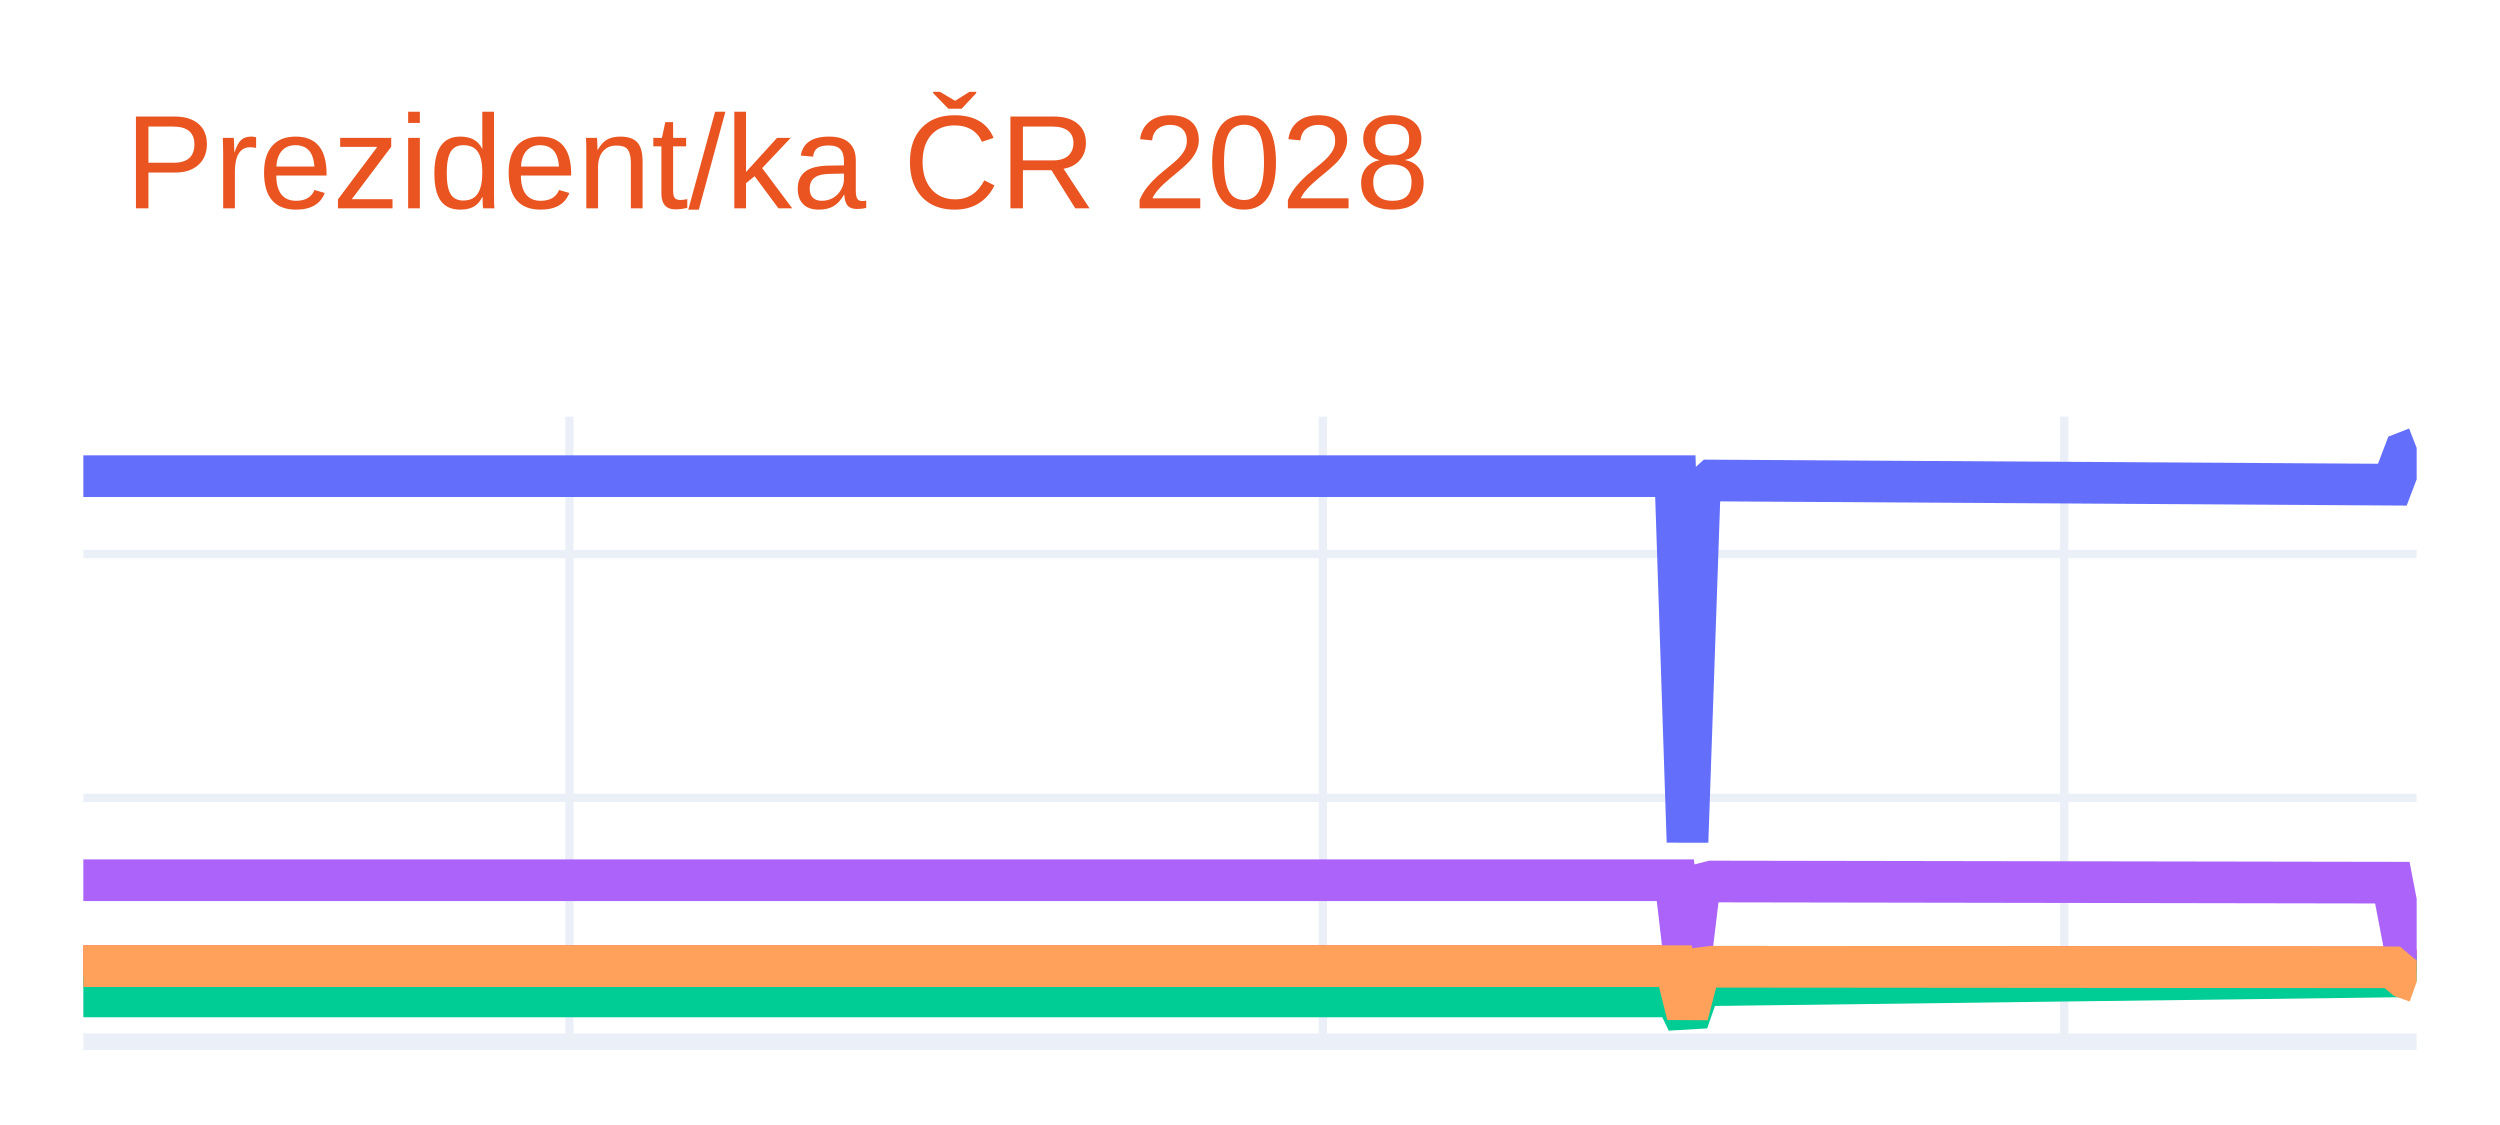
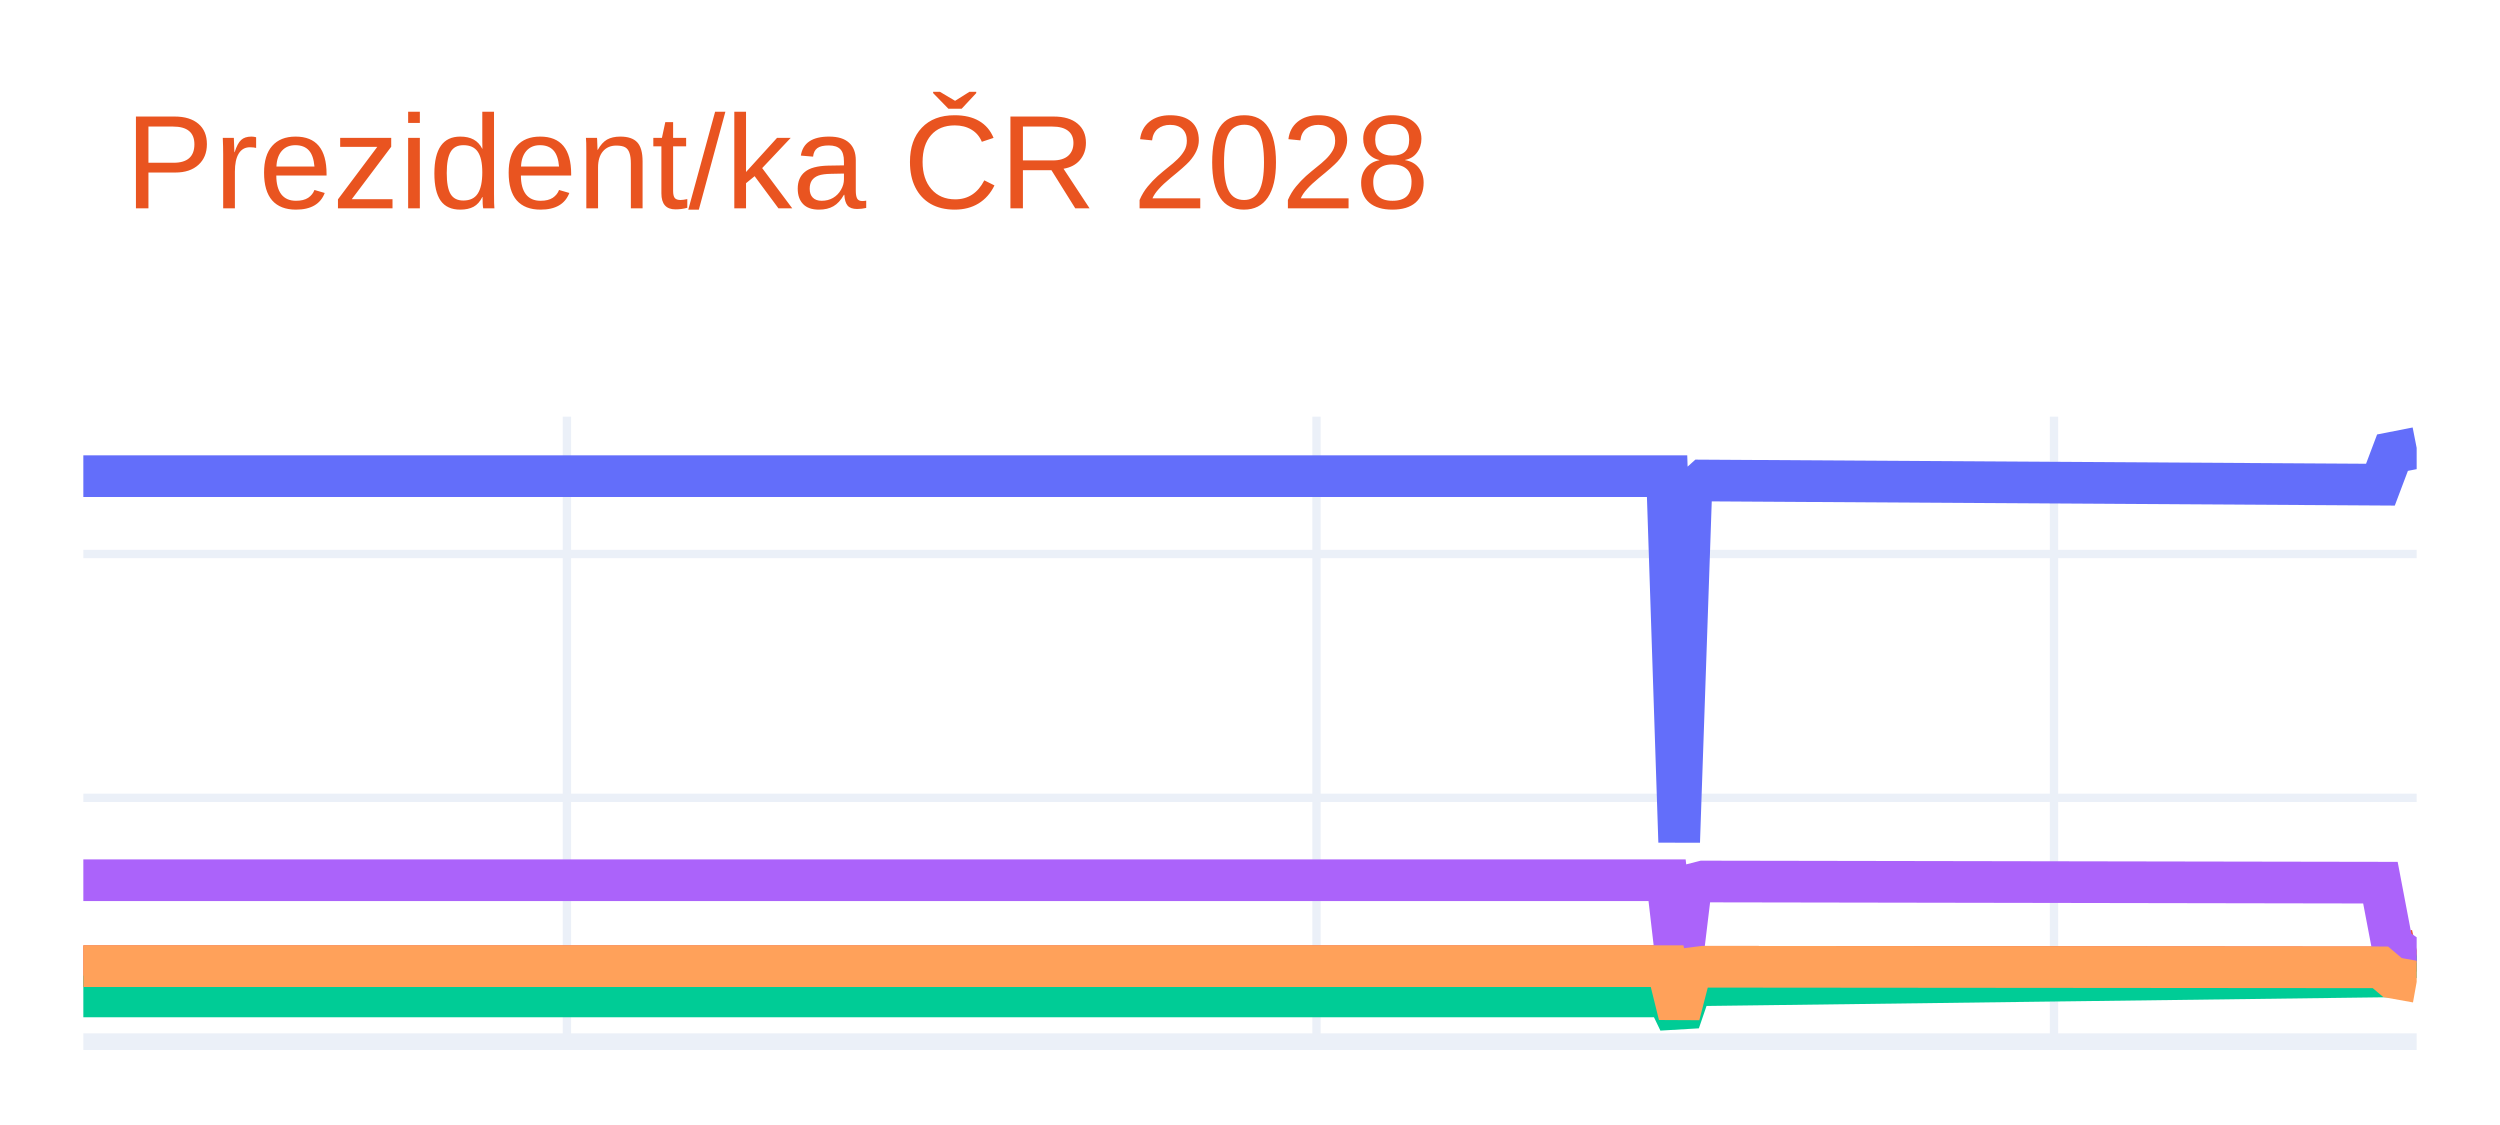
<svg xmlns="http://www.w3.org/2000/svg" class="main-svg" width="300" height="135" style="" viewBox="0 0 300 135">
  <rect x="0" y="0" width="300" height="135" style="fill: rgb(255, 255, 255); fill-opacity: 1;" />
-   <defs id="defs-64855d">
+   <defs id="defs-93ddff">
    <g class="clips">
-       <clipPath id="clip64855dxyplot" class="plotclip">
+       <clipPath id="clip93ddffxyplot" class="plotclip">
        <rect width="280" height="75" />
      </clipPath>
-       <clipPath class="axesclip" id="clip64855dx">
+       <clipPath class="axesclip" id="clip93ddffx">
        <rect x="10" y="0" width="280" height="135" />
      </clipPath>
-       <clipPath class="axesclip" id="clip64855dy">
+       <clipPath class="axesclip" id="clip93ddffy">
        <rect x="0" y="50" width="300" height="75" />
      </clipPath>
-       <clipPath class="axesclip" id="clip64855dxy">
+       <clipPath class="axesclip" id="clip93ddffxy">
        <rect x="10" y="50" width="280" height="75" />
      </clipPath>
    </g>
    <g class="gradients" />
    <g class="patterns" />
  </defs>
  <g class="bglayer" />
  <g class="layer-below">
    <g class="imagelayer" />
    <g class="shapelayer" />
  </g>
  <g class="cartesianlayer">
    <g class="subplot xy">
      <g class="layer-subplot">
        <g class="shapelayer" />
        <g class="imagelayer" />
      </g>
      <g class="minor-gridlayer">
        <g class="x" />
        <g class="y" />
      </g>
      <g class="gridlayer">
        <g class="x">
-           <path class="xgrid crisp" transform="translate(68.33,0)" d="M0,50v75" style="stroke: rgb(235, 240, 248); stroke-opacity: 1; stroke-width: 1px;" />
-           <path class="xgrid crisp" transform="translate(158.75,0)" d="M0,50v75" style="stroke: rgb(235, 240, 248); stroke-opacity: 1; stroke-width: 1px;" />
-           <path class="xgrid crisp" transform="translate(247.71,0)" d="M0,50v75" style="stroke: rgb(235, 240, 248); stroke-opacity: 1; stroke-width: 1px;" />
+           <path class="xgrid crisp" transform="translate(68.03,0)" d="M0,50v75" style="stroke: rgb(235, 240, 248); stroke-opacity: 1; stroke-width: 1px;" />
+           <path class="xgrid crisp" transform="translate(157.98,0)" d="M0,50v75" style="stroke: rgb(235, 240, 248); stroke-opacity: 1; stroke-width: 1px;" />
+           <path class="xgrid crisp" transform="translate(246.48,0)" d="M0,50v75" style="stroke: rgb(235, 240, 248); stroke-opacity: 1; stroke-width: 1px;" />
        </g>
        <g class="y">
          <path class="ygrid crisp" transform="translate(0,95.74)" d="M10,0h280" style="stroke: rgb(235, 240, 248); stroke-opacity: 1; stroke-width: 1px;" />
          <path class="ygrid crisp" transform="translate(0,66.48)" d="M10,0h280" style="stroke: rgb(235, 240, 248); stroke-opacity: 1; stroke-width: 1px;" />
        </g>
      </g>
      <g class="zerolinelayer">
        <path class="yzl zl crisp" transform="translate(0,125)" d="M10,0h280" style="stroke: rgb(235, 240, 248); stroke-opacity: 1; stroke-width: 2px;" />
      </g>
      <path class="xlines-below" />
      <path class="ylines-below" />
      <g class="overlines-below" />
      <g class="xaxislayer-below" />
      <g class="yaxislayer-below" />
      <g class="overaxes-below" />
-       <g class="plot" transform="translate(10,50)" clip-path="url(#clip64855dxyplot)">
+       <g class="plot" transform="translate(10,50)" clip-path="url(#clip93ddffxyplot)">
        <g class="scatterlayer mlayer">
-           <g class="trace scatter trace742a7a" style="stroke-miterlimit: 2; opacity: 1;">
+           <g class="trace scatter traceef2f5f" style="stroke-miterlimit: 2; opacity: 1;">
            <g class="fills" />
            <g class="errorbars" />
            <g class="lines">
-               <path class="js-line" d="M0,7.14L191.04,7.14L192.5,51.04L193.96,8.97L195.42,7.66L277.08,8.16L278.54,4.32L280,3.75" style="vector-effect: none; fill: none; stroke: rgb(99, 110, 250); stroke-opacity: 1; stroke-width: 5px; opacity: 1;" />
+               <path class="js-line" d="M0,7.14L190.05,7.14L191.5,51.04L192.95,8.97L194.4,7.66L275.65,8.16L277.1,4.32L280,3.75" style="vector-effect: none; fill: none; stroke: rgb(99, 110, 250); stroke-opacity: 1; stroke-width: 5px; opacity: 1;" />
            </g>
            <g class="points" />
            <g class="text" />
          </g>
-           <g class="trace scatter trace584e98" style="stroke-miterlimit: 2; opacity: 1;">
+           <g class="trace scatter tracec1579a" style="stroke-miterlimit: 2; opacity: 1;">
            <g class="fills" />
            <g class="errorbars" />
            <g class="lines">
-               <path class="js-line" d="M0,65.94L191.04,65.94L192.5,71.8L193.96,66.19L195.42,66.01L277.08,66.08L278.54,64.69L280,64.03" style="vector-effect: none; fill: none; stroke: rgb(239, 85, 59); stroke-opacity: 1; stroke-width: 5px; opacity: 1;" />
+               <path class="js-line" d="M0,65.94L190.05,65.94L191.5,71.8L192.95,66.19L194.4,66.01L275.65,66.08L277.1,64.69L280,64.03" style="vector-effect: none; fill: none; stroke: rgb(239, 85, 59); stroke-opacity: 1; stroke-width: 5px; opacity: 1;" />
            </g>
            <g class="points" />
            <g class="text" />
          </g>
-           <g class="trace scatter trace8844b8" style="stroke-miterlimit: 2; opacity: 1;">
+           <g class="trace scatter tracec4db05" style="stroke-miterlimit: 2; opacity: 1;">
            <g class="fills" />
            <g class="errorbars" />
            <g class="lines">
-               <path class="js-line" d="M0,69.57L191.04,69.57L192.5,72.59L193.96,68.36L195.42,68.22L277.08,67.18L278.54,65.57L280,64.76" style="vector-effect: none; fill: none; stroke: rgb(0, 204, 150); stroke-opacity: 1; stroke-width: 5px; opacity: 1;" />
+               <path class="js-line" d="M0,69.57L190.05,69.57L191.5,72.59L192.95,68.36L194.4,68.22L275.65,67.18L277.1,65.57L280,64.76" style="vector-effect: none; fill: none; stroke: rgb(0, 204, 150); stroke-opacity: 1; stroke-width: 5px; opacity: 1;" />
            </g>
            <g class="points" />
            <g class="text" />
          </g>
-           <g class="trace scatter traceef14e4" style="stroke-miterlimit: 2; opacity: 1;">
+           <g class="trace scatter tracea3df63" style="stroke-miterlimit: 2; opacity: 1;">
            <g class="fills" />
            <g class="errorbars" />
            <g class="lines">
-               <path class="js-line" d="M0,55.63L191.04,55.63L192.5,68.16L193.96,56.15L195.42,55.78L277.08,55.92L278.54,63.53L280,65.49" style="vector-effect: none; fill: none; stroke: rgb(171, 99, 250); stroke-opacity: 1; stroke-width: 5px; opacity: 1;" />
+               <path class="js-line" d="M0,55.63L190.05,55.63L191.5,68.16L192.95,56.15L194.4,55.78L275.65,55.92L277.1,63.53L280,65.49" style="vector-effect: none; fill: none; stroke: rgb(171, 99, 250); stroke-opacity: 1; stroke-width: 5px; opacity: 1;" />
            </g>
            <g class="points" />
            <g class="text" />
          </g>
-           <g class="trace scatter tracec9b3da" style="stroke-miterlimit: 2; opacity: 1;">
+           <g class="trace scatter trace894d78" style="stroke-miterlimit: 2; opacity: 1;">
            <g class="fills" />
            <g class="errorbars" />
            <g class="lines">
-               <path class="js-line" d="M0,65.94L191.04,65.94L192.5,71.8L193.96,66.19L195.42,66.01L277.08,66.08L278.54,67.31L280,67.83" style="vector-effect: none; fill: none; stroke: rgb(255, 161, 90); stroke-opacity: 1; stroke-width: 5px; opacity: 1;" />
+               <path class="js-line" d="M0,65.94L190.05,65.94L191.5,71.8L192.95,66.19L194.4,66.01L275.65,66.08L277.1,67.31L280,67.83" style="vector-effect: none; fill: none; stroke: rgb(255, 161, 90); stroke-opacity: 1; stroke-width: 5px; opacity: 1;" />
            </g>
            <g class="points" />
            <g class="text" />
          </g>
        </g>
      </g>
      <g class="overplot" />
      <path class="xlines-above crisp" d="M0,0" style="fill: none;" />
      <path class="ylines-above crisp" d="M0,0" style="fill: none;" />
      <g class="overlines-above" />
      <g class="xaxislayer-above" />
      <g class="yaxislayer-above" />
      <g class="overaxes-above" />
    </g>
  </g>
  <g class="polarlayer" />
  <g class="smithlayer" />
  <g class="ternarylayer" />
  <g class="geolayer" />
  <g class="funnelarealayer" />
  <g class="pielayer" />
  <g class="iciclelayer" />
  <g class="treemaplayer" />
  <g class="sunburstlayer" />
  <g class="glimages" />
-   <defs id="topdefs-64855d">
+   <defs id="topdefs-93ddff">
    <g class="clips" />
  </defs>
  <g class="layer-above">
    <g class="imagelayer" />
    <g class="shapelayer" />
  </g>
  <g class="infolayer">
    <g class="g-gtitle">
      <text class="gtitle" x="15" y="25" text-anchor="start" dy="0em" style="font-family: Ubuntu, verdana, arial, sans-serif; font-size: 16px; fill: rgb(233, 84, 32); opacity: 1; font-weight: normal; white-space: pre;">Prezident/ka ČR 2028</text>
    </g>
    <g class="g-xtitle" />
    <g class="g-ytitle" />
  </g>
</svg>
